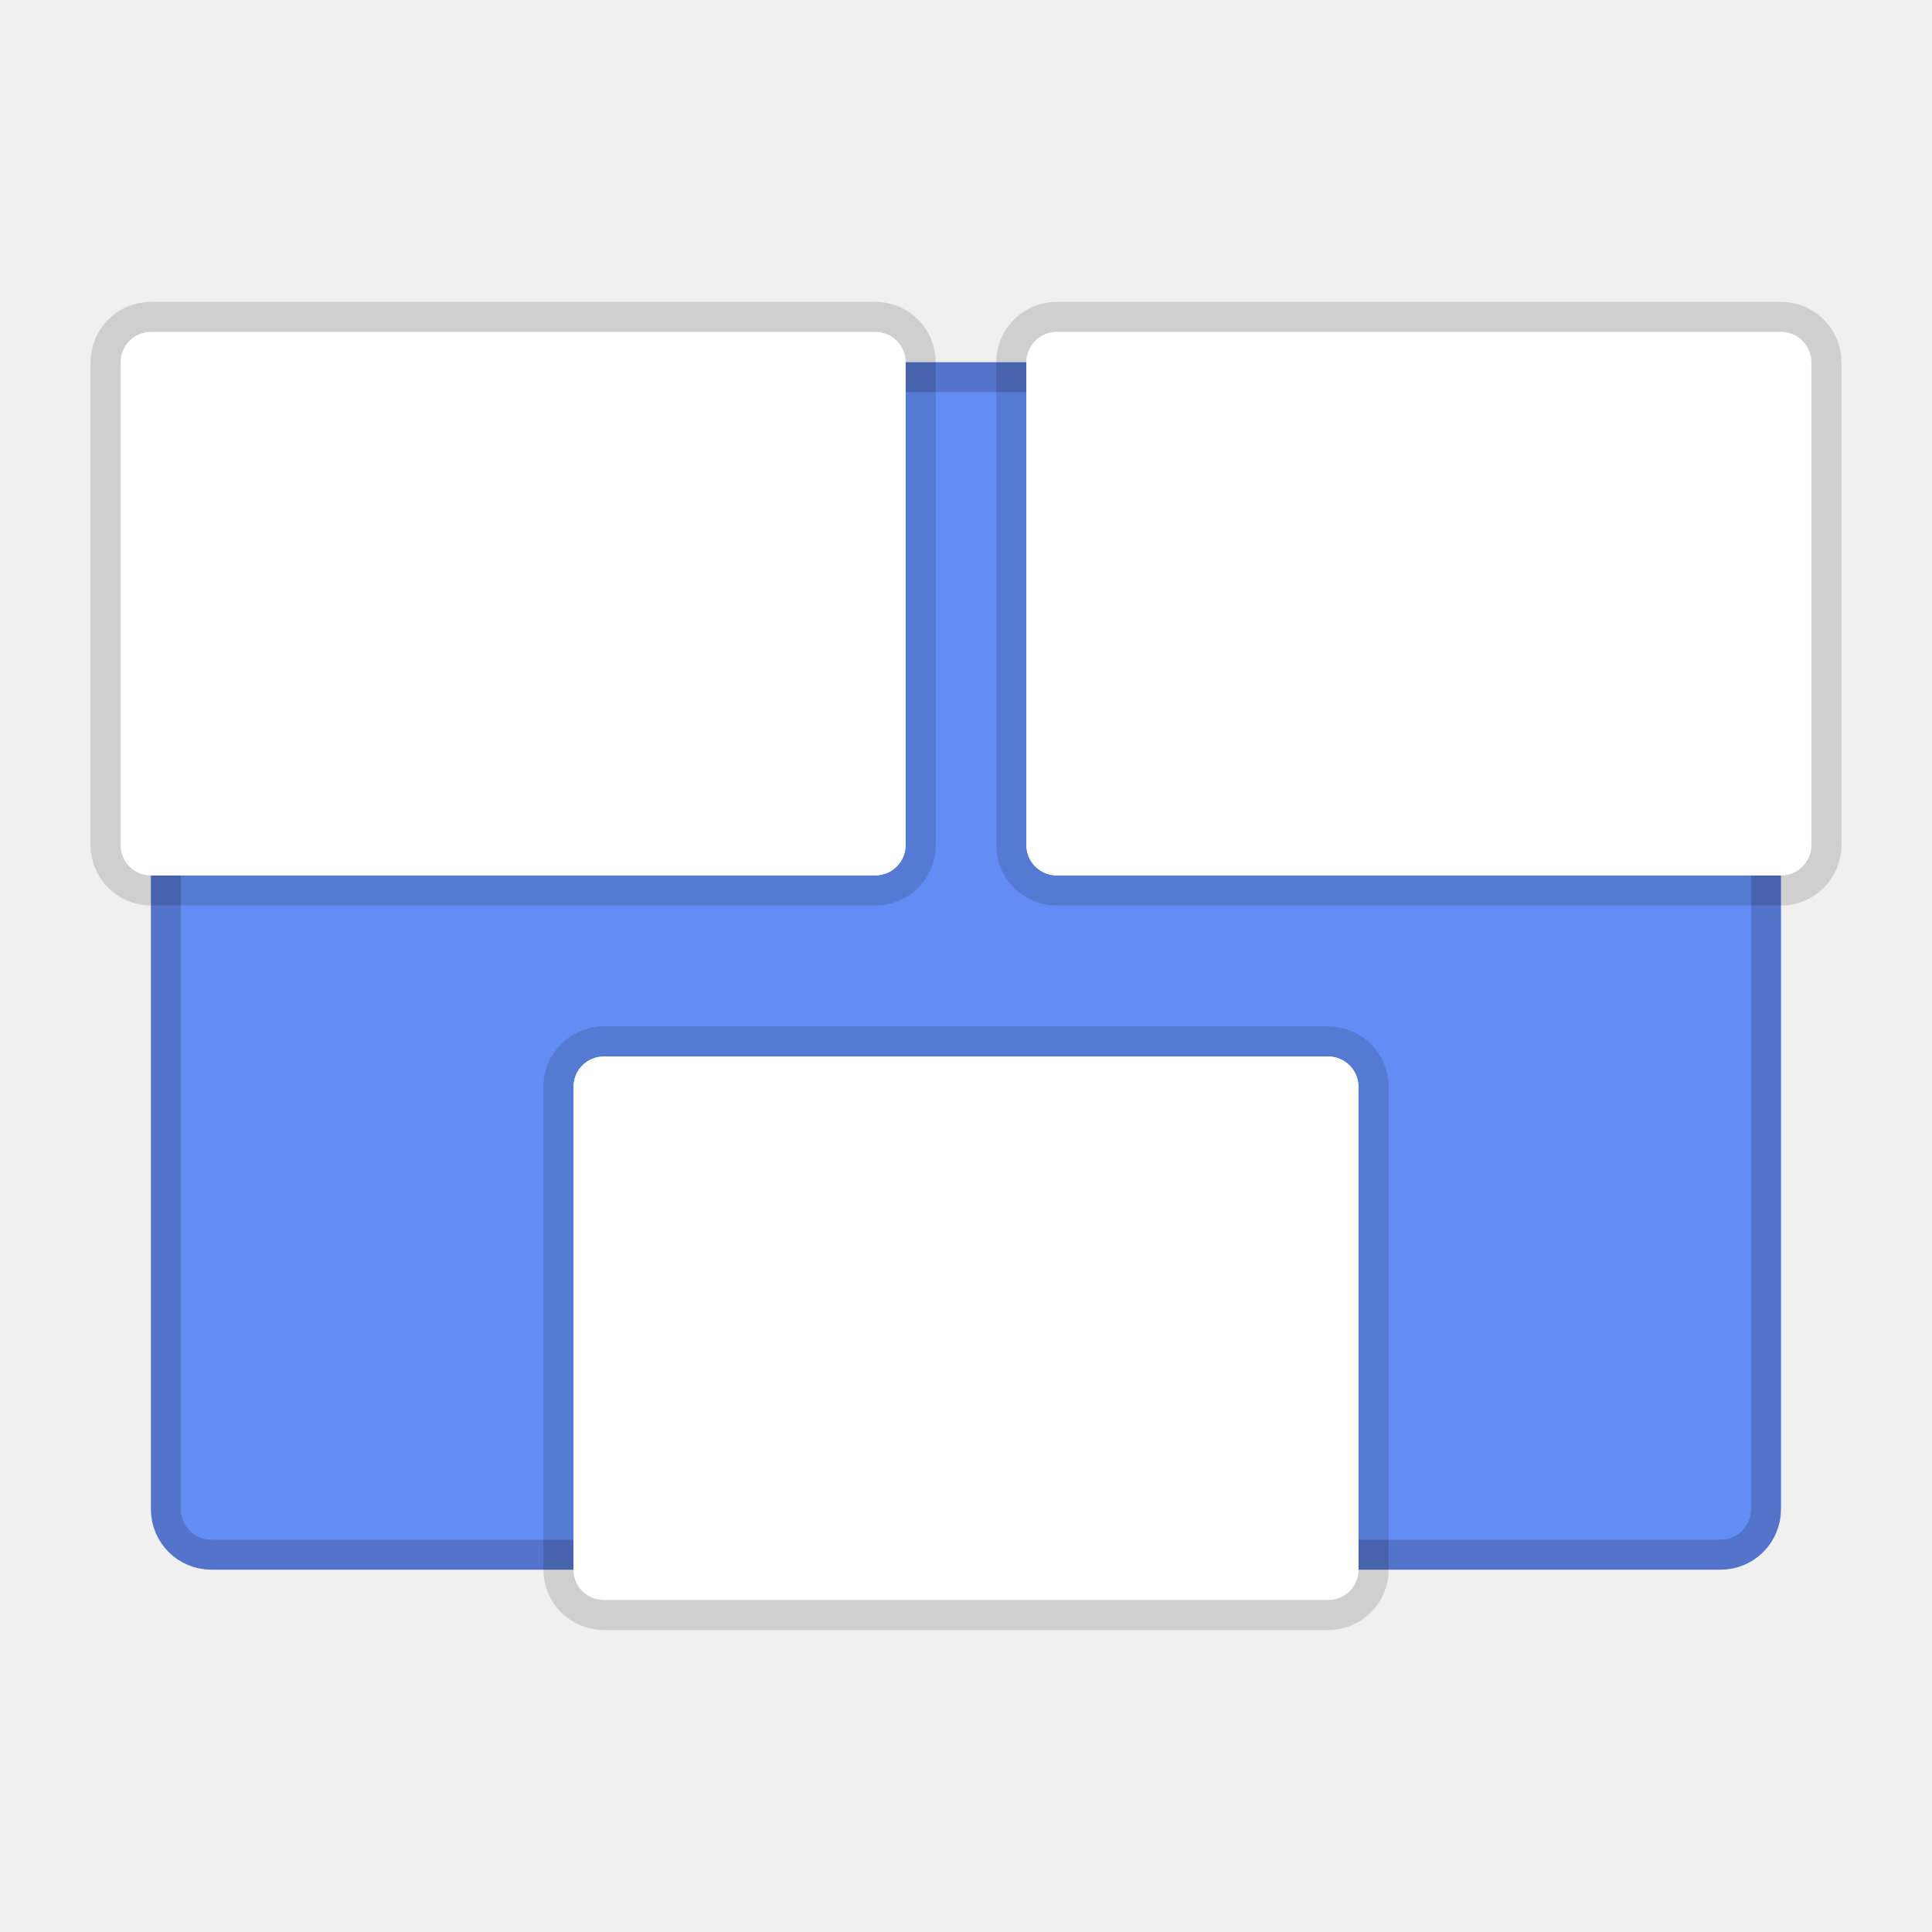
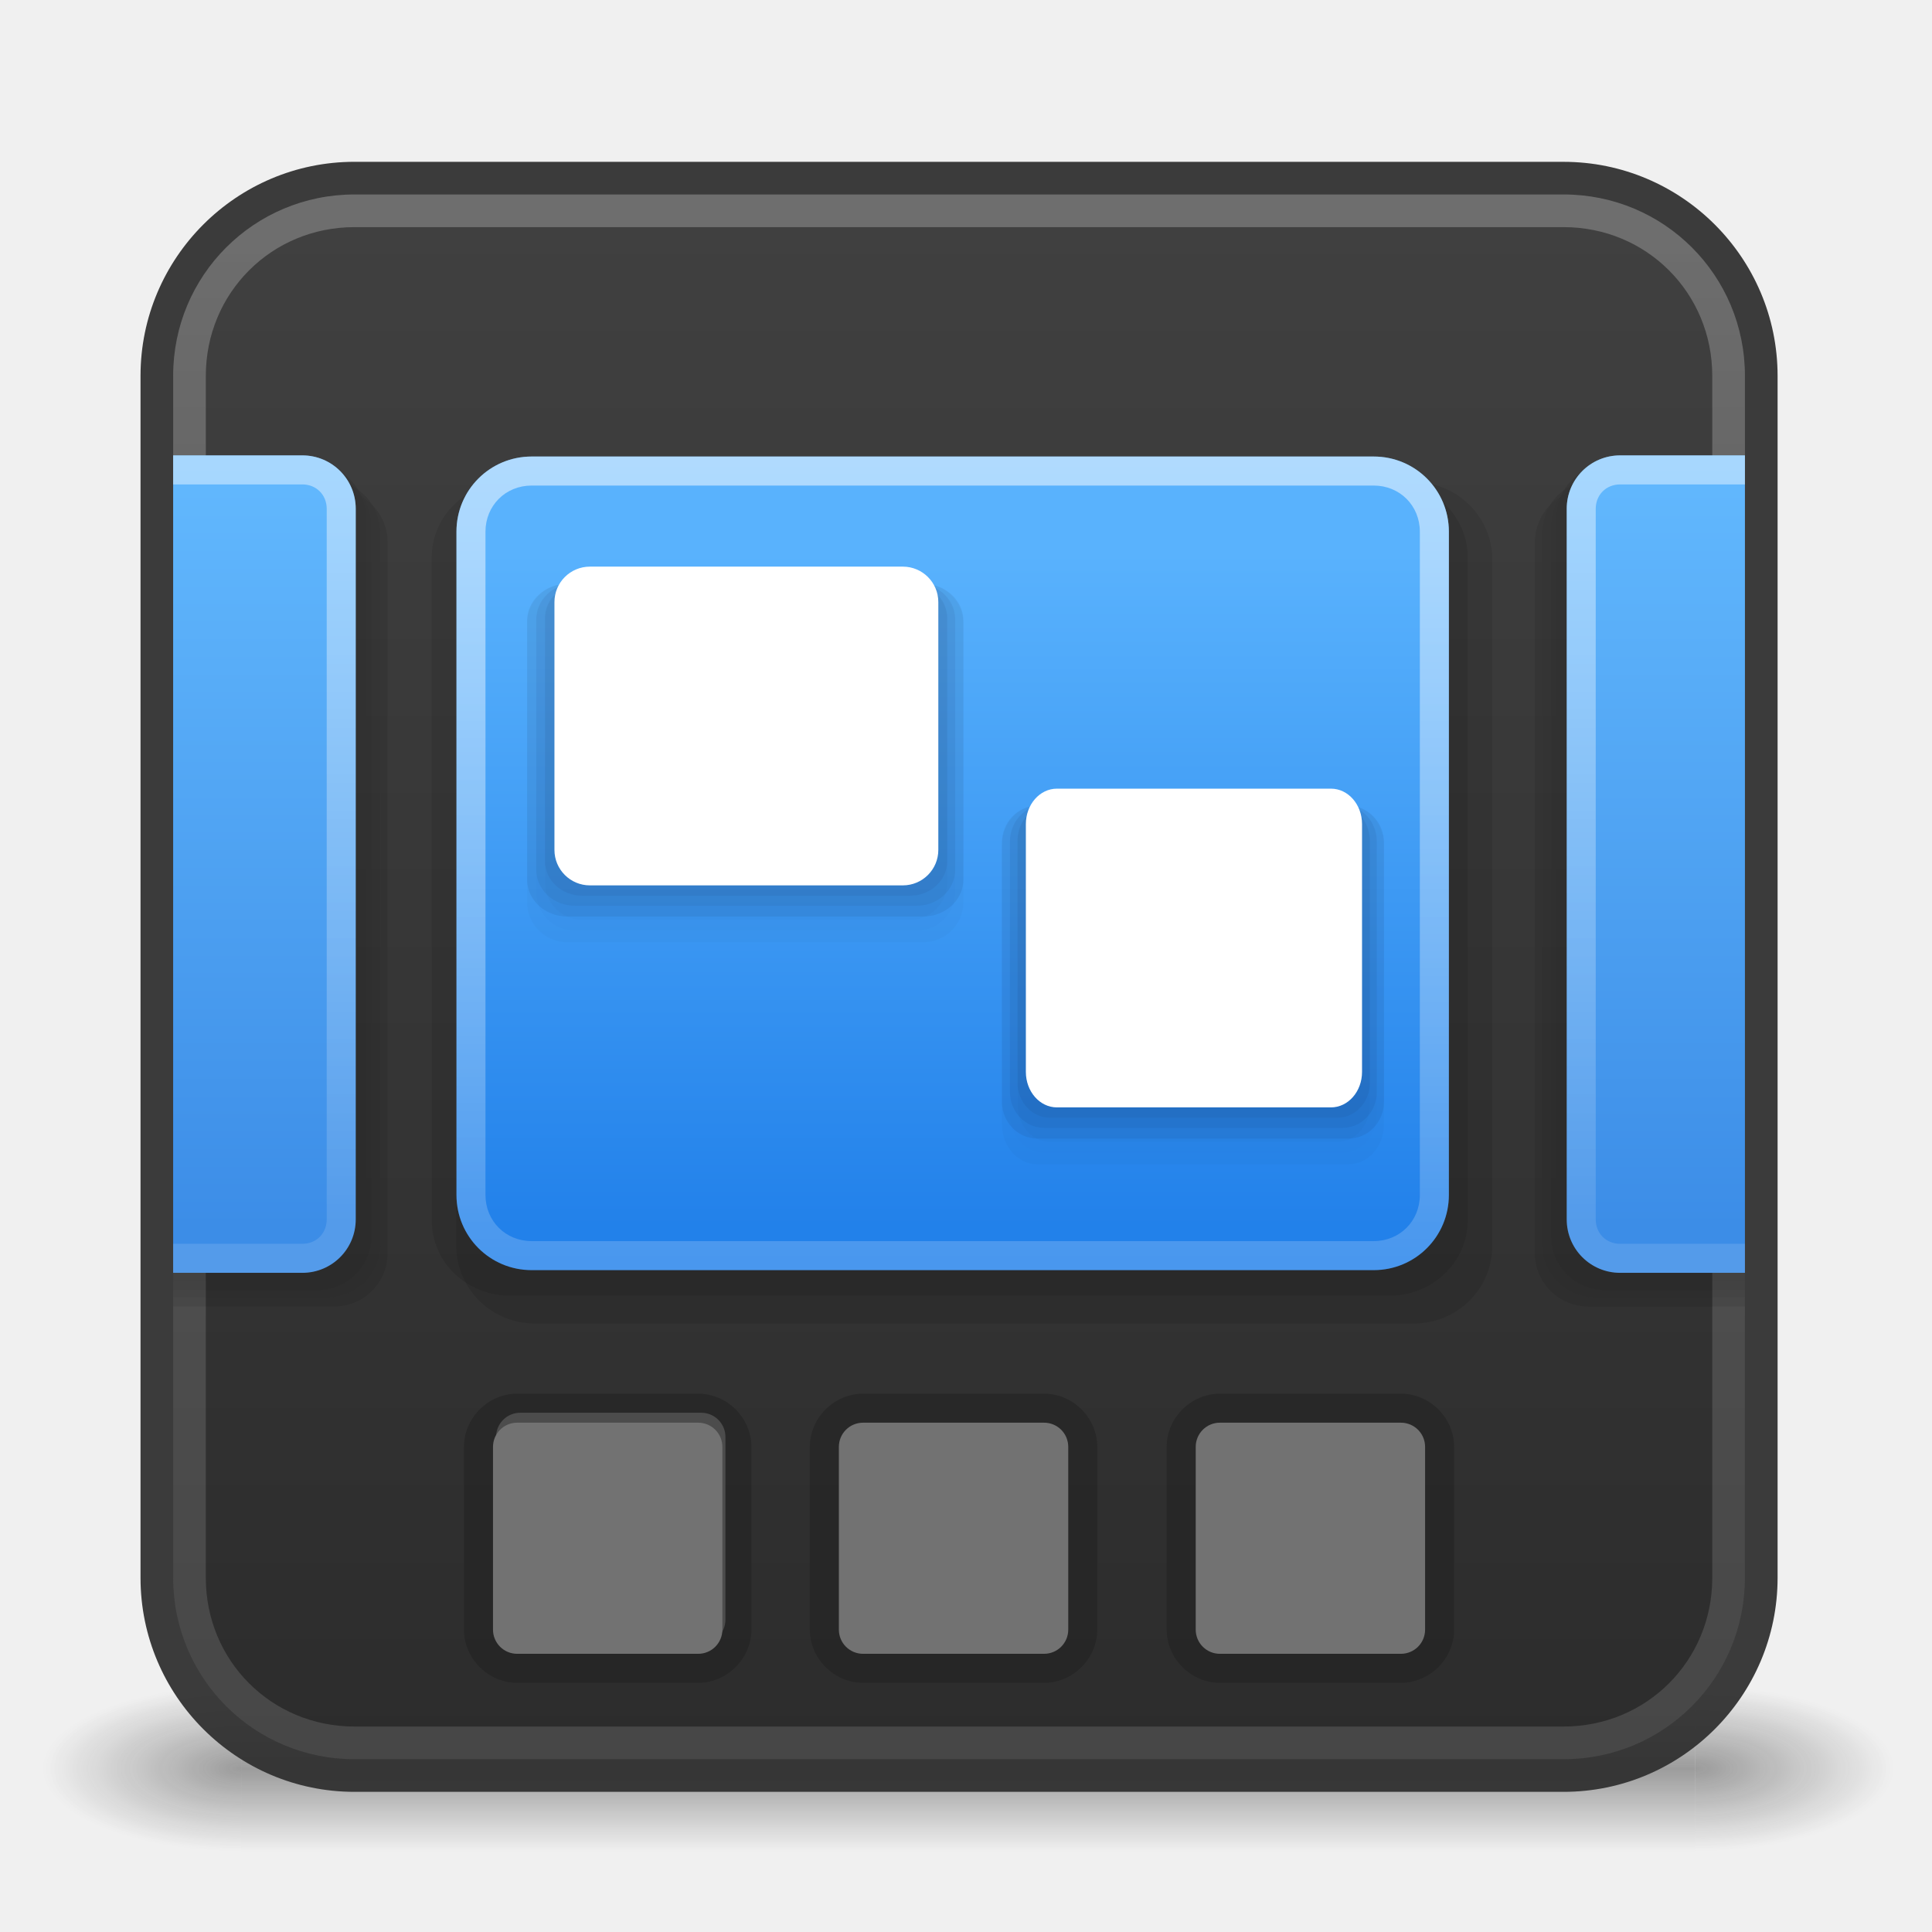
- <svg xmlns="http://www.w3.org/2000/svg" width="64" height="64" viewBox="0 0 16.933 16.933">
-   <g transform="translate(0 -280.067)" paint-order="markers stroke fill">
-     <rect rx=".265" ry=".265" y="283.506" x="1.587" height="10.054" width="13.758" opacity=".9" fill="#638df5" stroke="#4365c5" stroke-width=".529" stroke-linecap="round" stroke-linejoin="round" />
-     <rect width="13.758" height="10.054" x="1.587" y="283.506" ry=".265" rx=".265" fill="#638df5" />
-     <rect width="6.879" height="4.762" x="1.058" y="282.977" ry=".265" rx=".265" fill="#fff" stroke="#000" stroke-width=".529" stroke-linecap="round" stroke-linejoin="round" stroke-opacity=".137" />
-     <rect rx=".265" ry=".265" y="282.977" x="8.996" height="4.762" width="6.879" fill="#fff" stroke="#000" stroke-width=".529" stroke-linecap="round" stroke-linejoin="round" stroke-opacity=".137" />
-     <rect width="6.879" height="4.762" x="5.027" y="289.327" ry=".265" rx=".265" fill="#fff" stroke="#000" stroke-width=".529" stroke-linecap="round" stroke-linejoin="round" stroke-opacity=".137" />
-     <rect width="6.879" height="4.762" x="8.996" y="282.977" ry=".265" rx=".265" fill="#fff" />
-     <rect rx=".265" ry=".265" y="282.977" x="1.058" height="4.762" width="6.879" fill="#fff" />
-     <rect rx=".265" ry=".265" y="289.327" x="5.027" height="4.762" width="6.879" fill="#fff" />
+ <svg xmlns="http://www.w3.org/2000/svg" xmlns:xlink="http://www.w3.org/1999/xlink" width="64" height="64" viewBox="0 0 64 64" version="1.1" id="svg554">
+   <defs id="defs539">
+     <linearGradient id="linear0" gradientUnits="userSpaceOnUse" x1="6.5" y1="7" x2="6.5" y2="10" gradientTransform="scale(2)">
+       <stop offset="0" style="stop-color:rgb(0%,0%,0%);stop-opacity:0;" id="stop505" />
+       <stop offset="1" style="stop-color:rgb(0%,0%,0%);stop-opacity:0.2;" id="stop507" />
+     </linearGradient>
+     <linearGradient id="linear1" gradientUnits="userSpaceOnUse" x1="3.622" y1="5.403" x2="29.597" y2="31.378" gradientTransform="scale(2)">
+       <stop offset="0" style="stop-color:rgb(100%,84.314%,38.039%);stop-opacity:1;" id="stop510" />
+       <stop offset="1" style="stop-color:rgb(96.471%,70.98%,1.569%);stop-opacity:1;" id="stop512" />
+     </linearGradient>
+     <linearGradient id="linear2" gradientUnits="userSpaceOnUse" x1="-13.94" y1="28.222" x2="-9.144" y2="25.453" gradientTransform="matrix(7.5592,0,0,-7.5592,118.4344,254.4538)">
+       <stop offset="0" style="stop-color:rgb(7.843%,57.647%,87.451%);stop-opacity:1;" id="stop515" />
+       <stop offset="1" style="stop-color:rgb(0%,38.431%,70.588%);stop-opacity:1;" id="stop517" />
+     </linearGradient>
+     <filter id="alpha" filterUnits="objectBoundingBox" x="0" y="0" width="1" height="1">
+       <feColorMatrix type="matrix" in="SourceGraphic" values="0 0 0 0 1 0 0 0 0 1 0 0 0 0 1 0 0 0 1 0" id="feColorMatrix520" />
+     </filter>
+     <mask id="mask0">
+       <g filter="url(#alpha)" id="g525">
+         <rect x="0" y="0" width="64" height="64" style="fill:rgb(0%,0%,0%);fill-opacity:0.302;stroke:none;" id="rect523" />
+       </g>
+     </mask>
+     <linearGradient id="linear3" gradientUnits="userSpaceOnUse" x1="8.179" y1="0.847" x2="23.666" y2="16.334" gradientTransform="matrix(2,0,0,2,0,0)">
+       <stop offset="0" style="stop-color:rgb(100%,100%,100%);stop-opacity:1;" id="stop528" />
+       <stop offset="1" style="stop-color:rgb(96.471%,70.98%,1.569%);stop-opacity:0;" id="stop530" />
+     </linearGradient>
+     <clipPath id="clip1">
+       <rect x="0" y="0" width="64" height="64" id="rect533" />
+     </clipPath>
+     <g id="surface5" clip-path="url(#clip1)">
+       <path style=" stroke:none;fill-rule:nonzero;fill:url(#linear3);" d="M 62 12 L 27.035 12 C 26.371 12 25.738 12.262 25.27 12.73 L 22 16 L 3.5 16 C 1.566 16 0 17.566 0 19.5 L 0 21.5 C 0 19.566 1.566 18 3.5 18 L 22 18 L 25.262 14.738 C 25.734 14.266 26.375 14 27.043 14 L 62 14 C 63.105 14 64 14.895 64 16 L 64 14 C 64 12.895 63.105 12 62 12 Z M 62 12 " id="path536" />
+     </g>
+     <linearGradient xlink:href="#linearGradient3600-9-51" id="linearGradient1512" gradientUnits="userSpaceOnUse" gradientTransform="matrix(1.380648,0,0,1.327964,-70.26738,-1.727582)" x1="74.839" y1="4.536" x2="74.839" y2="49.779" />
+     <linearGradient id="linearGradient3600-9-51">
+       <stop offset="0" style="stop-color:#f4f4f4;stop-opacity:1" id="stop3602-0-0" />
+       <stop offset="1" style="stop-color:#dbdbdb;stop-opacity:1" id="stop3604-9-04" />
+     </linearGradient>
+     <linearGradient xlink:href="#linearGradient3104-6" id="linearGradient3170" gradientUnits="userSpaceOnUse" gradientTransform="matrix(0.8074969,0,0,0.8947171,10.74098,-0.4431076)" x1="12.879" y1="66.951" x2="12.879" y2="4.78" />
+     <linearGradient id="linearGradient3104-6">
+       <stop offset="0" style="stop-color:#000000;stop-opacity:0.318" id="stop3106-3" />
+       <stop offset="1" style="stop-color:#000000;stop-opacity:0.24" id="stop3108-9" />
+     </linearGradient>
+     <linearGradient xlink:href="#linearGradient1041" id="linearGradient15429" gradientUnits="userSpaceOnUse" gradientTransform="matrix(1.432432,0,0,1.108108,-2.472729,11.02324)" x1="24" y1="-1.222" x2="24" y2="42.092" />
+     <linearGradient id="linearGradient1041">
+       <stop id="stop1033" style="stop-color:#ffffff;stop-opacity:1" offset="0" />
+       <stop id="stop1035" style="stop-color:#ffffff;stop-opacity:0.235" offset="0.083" />
+       <stop id="stop1037" style="stop-color:#ffffff;stop-opacity:0.157" offset="0.943" />
+       <stop id="stop1039" style="stop-color:#ffffff;stop-opacity:0.392" offset="1" />
+     </linearGradient>
+     <linearGradient xlink:href="#linearGradient1077" id="linearGradient15429-3" gradientUnits="userSpaceOnUse" gradientTransform="matrix(1.432432,0,0,1.108108,-2.472729,11.02324)" x1="11.576" y1="-4.784" x2="11.576" y2="42.194" />
+     <linearGradient id="linearGradient1077">
+       <stop id="stop1069" style="stop-color:#ffffff;stop-opacity:1" offset="0" />
+       <stop id="stop1071" style="stop-color:#ffffff;stop-opacity:0.235" offset="0.095" />
+       <stop id="stop1073" style="stop-color:#ffffff;stop-opacity:0.157" offset="0.943" />
+       <stop id="stop1075" style="stop-color:#ffffff;stop-opacity:0.392" offset="1" />
+     </linearGradient>
+     <radialGradient cx="4.993" cy="43.5" r="2.5" fx="4.993" fy="43.5" id="radialGradient3337-2-2" xlink:href="#linearGradient3688-166-749-4-0-3-8" gradientUnits="userSpaceOnUse" gradientTransform="matrix(2.404541,0,0,1,41.98575,15.5)" />
+     <linearGradient id="linearGradient3688-166-749-4-0-3-8">
+       <stop offset="0" style="stop-color:#181818;stop-opacity:1" id="stop2883-4-0-1-8" />
+       <stop offset="1" style="stop-color:#181818;stop-opacity:0" id="stop2885-9-2-9-6" />
+     </linearGradient>
+     <radialGradient cx="4.993" cy="43.5" r="2.5" fx="4.993" fy="43.5" id="radialGradient3339-1-4" xlink:href="#linearGradient3688-166-749-4-0-3-8" gradientUnits="userSpaceOnUse" gradientTransform="matrix(2.404541,0,0,1,-22.01424,-102.5)" />
+     <linearGradient x1="25.058" y1="47.028" x2="25.058" y2="39.999" id="linearGradient6394" xlink:href="#linearGradient3702-501-757-8-4-1-1" gradientUnits="userSpaceOnUse" gradientTransform="matrix(1.571429,0,0,0.7142857,-5.714285,27.92857)" />
+     <linearGradient id="linearGradient3702-501-757-8-4-1-1">
+       <stop offset="0" style="stop-color:#181818;stop-opacity:0" id="stop2895-8-9-9-1" />
+       <stop offset="0.5" style="stop-color:#181818;stop-opacity:1" id="stop2897-7-8-7-7" />
+       <stop offset="1" style="stop-color:#181818;stop-opacity:0" id="stop2899-4-5-1-5" />
+     </linearGradient>
+     <linearGradient xlink:href="#linearGradient909" id="linearGradient15431" gradientUnits="userSpaceOnUse" gradientTransform="matrix(1,0,0,0.8181819,-0.09435356,10.50724)" x1="31.781" y1="-11.234" x2="31.781" y2="67.801" />
+     <linearGradient id="linearGradient909">
+       <stop id="stop901" style="stop-color:#64baff;stop-opacity:1" offset="0" />
+       <stop id="stop907" style="stop-color:#3689e6;stop-opacity:1" offset="1" />
+     </linearGradient>
+     <linearGradient xlink:href="#linearGradient4270-4" id="linearGradient15433" gradientUnits="userSpaceOnUse" gradientTransform="matrix(1.432432,0,0,1.162162,-2.472729,8.725943)" x1="24" y1="5.909" x2="24" y2="42.092" />
+     <linearGradient id="linearGradient4270-4">
+       <stop id="stop4272-9" style="stop-color:#ffffff;stop-opacity:1" offset="0" />
+       <stop id="stop4274-0" style="stop-color:#ffffff;stop-opacity:0.235" offset="0.097" />
+       <stop id="stop4276-9" style="stop-color:#ffffff;stop-opacity:0.157" offset="0.943" />
+       <stop id="stop4278-1" style="stop-color:#ffffff;stop-opacity:0.392" offset="1" />
+     </linearGradient>
+     <radialGradient cx="7.118" cy="9.957" r="12.672" fx="7.118" fy="9.957" id="radialGradient3988-3" xlink:href="#linearGradient2867-449-88-871-390-598-476-591-434-148-57-177-8-3-3-6-4-8-8-8-5-7" gradientUnits="userSpaceOnUse" gradientTransform="matrix(0,12.89009,-15.82491,0,334.02,-110.5041)" />
+     <linearGradient id="linearGradient2867-449-88-871-390-598-476-591-434-148-57-177-8-3-3-6-4-8-8-8-5-7">
+       <stop id="stop3750-1-0-7-6-6-1-3-9-3-9" style="stop-color:#505050;stop-opacity:1" offset="0" />
+       <stop id="stop3752-3-7-4-0-32-8-923-0-7-0" style="stop-color:#2b2b2b;stop-opacity:1" offset="0.262" />
+       <stop id="stop3754-1-8-5-2-7-6-7-1-9-1" style="stop-color:#0a0a0a;stop-opacity:1" offset="0.705" />
+       <stop id="stop3756-1-6-2-6-6-1-96-6-0-1" style="stop-color:#000000;stop-opacity:1" offset="1" />
+     </linearGradient>
+     <radialGradient xlink:href="#linearGradient3688-166-749-4-0-3-8" id="radialGradient17668" gradientUnits="userSpaceOnUse" gradientTransform="matrix(2.404541,0,0,1,41.98575,15.5)" cx="4.993" cy="43.5" fx="4.993" fy="43.5" r="2.5" />
+     <radialGradient xlink:href="#linearGradient3688-166-749-4-0-3-8" id="radialGradient17670" gradientUnits="userSpaceOnUse" gradientTransform="matrix(2.404541,0,0,1,-22.01424,-102.5)" cx="4.993" cy="43.5" fx="4.993" fy="43.5" r="2.5" />
+     <linearGradient xlink:href="#linearGradient3702-501-757-8-4-1-1" id="linearGradient17672" gradientUnits="userSpaceOnUse" gradientTransform="matrix(1.571429,0,0,0.7142857,-5.714285,27.92857)" x1="25.058" y1="47.028" x2="25.058" y2="39.999" />
+     <linearGradient xlink:href="#linearGradient3406" id="linearGradient3408" x1="1444.362" y1="481.515" x2="1444.362" y2="587.581" gradientUnits="userSpaceOnUse" gradientTransform="matrix(0.4807708,0,0,0.4807708,-599.1722,-222.997)" />
+     <linearGradient id="linearGradient3406">
+       <stop style="stop-color:#404040;stop-opacity:1" offset="0" id="stop3402" />
+       <stop style="stop-color:#2c2c2c;stop-opacity:1" offset="1" id="stop3404" />
+     </linearGradient>
+     <linearGradient xlink:href="#linearGradient8073" id="linearGradient8075" x1="1423.514" y1="459.765" x2="1423.514" y2="558.793" gradientUnits="userSpaceOnUse" gradientTransform="matrix(0.4807708,0,0,0.4807708,-599.1722,-222.997)" />
+     <linearGradient id="linearGradient8073">
+       <stop style="stop-color:#ffffff;stop-opacity:0.292" offset="0" id="stop8069" />
+       <stop style="stop-color:#ffffff;stop-opacity:0.137" offset="1" id="stop8071" />
+     </linearGradient>
+     <linearGradient xlink:href="#linearGradient10991" id="linearGradient10993" x1="1328.199" y1="417.071" x2="1328.199" y2="463.53" gradientUnits="userSpaceOnUse" />
+     <linearGradient id="linearGradient10991">
+       <stop style="stop-color:#59b2fd;stop-opacity:1" offset="0" id="stop10987" />
+       <stop style="stop-color:#2281ea;stop-opacity:1" offset="1" id="stop10989" />
+     </linearGradient>
+     <linearGradient xlink:href="#linearGradient13925" id="linearGradient13927" x1="1329.035" y1="344.736" x2="1329.035" y2="465.57" gradientUnits="userSpaceOnUse" />
+     <linearGradient id="linearGradient13925">
+       <stop style="stop-color:#ffffff;stop-opacity:1;" offset="0" id="stop13921" />
+       <stop style="stop-color:#ffffff;stop-opacity:0.19" offset="1" id="stop13923" />
+     </linearGradient>
+     <linearGradient xlink:href="#linearGradient17237" id="linearGradient22057" gradientUnits="userSpaceOnUse" x1="1236.808" y1="518.239" x2="1236.808" y2="569.137" gradientTransform="matrix(0.4807708,0,0,0.4807708,-525.3722,-231.5706)" />
+     <linearGradient id="linearGradient17237">
+       <stop style="stop-color:#61b7fd;stop-opacity:1" offset="0" id="stop17233" />
+       <stop style="stop-color:#3c8de7;stop-opacity:1" offset="1" id="stop17235" />
+     </linearGradient>
+     <linearGradient xlink:href="#linearGradient21688" id="linearGradient21690" x1="1236.728" y1="516.538" x2="1236.728" y2="567.7" gradientUnits="userSpaceOnUse" gradientTransform="matrix(0.4807708,0,0,0.4807708,-525.3722,-231.5706)" />
+     <linearGradient id="linearGradient21688">
+       <stop style="stop-color:#ffffff;stop-opacity:0.444" offset="0" id="stop21684" />
+       <stop style="stop-color:#ffffff;stop-opacity:0.126" offset="1" id="stop21686" />
+     </linearGradient>
+     <linearGradient xlink:href="#linearGradient17237" id="linearGradient23502" gradientUnits="userSpaceOnUse" gradientTransform="matrix(-0.4807708,0,0,0.4807708,715.2347,-231.5706)" x1="1236.808" y1="518.239" x2="1236.808" y2="569.137" />
+     <linearGradient xlink:href="#linearGradient21688" id="linearGradient23500" gradientUnits="userSpaceOnUse" gradientTransform="matrix(-0.4807708,0,0,0.4807708,715.2347,-231.5706)" x1="1236.728" y1="516.538" x2="1236.728" y2="567.7" />
+   </defs>
+   <g id="g17699" transform="translate(-63.08906,-1.365979)">
+     <g id="g17666" transform="matrix(1.094793,0,0,1.094793,60.12951,-4.642958)" style="opacity:0.649">
+       <rect style="opacity:0.6;fill:url(#radialGradient17668);fill-opacity:1;stroke:none;stroke-width:1.062" id="rect17660" y="56.5" x="54" height="5" width="6" />
+       <rect style="opacity:0.6;fill:url(#radialGradient17670);fill-opacity:1;stroke:none;stroke-width:1.062" id="rect17662" transform="scale(-1)" y="-61.5" x="-10" height="5" width="6" />
+       <rect style="opacity:0.6;fill:url(#linearGradient17672);fill-opacity:1;stroke:none;stroke-width:1.062" id="rect17664" y="56.5" x="10" height="5" width="44" />
+     </g>
+     <path style="color:#000000;opacity:0.936;fill:#2f2f2f;fill-opacity:1;stroke-width:0.481;stroke-linecap:round;-inkscape-stroke:none" d="m 74.833,6.726 c -3.909,0 -7.089,3.181 -7.089,7.089 V 53.634 c 0,3.909 3.181,7.089 7.089,7.089 h 40.051 c 3.909,0 7.09,-3.181 7.09,-7.089 V 13.816 c 0,-3.909 -3.181,-7.089 -7.09,-7.089 z m 0,2.163 h 40.051 c 2.748,0 4.926,2.178 4.926,4.926 V 53.634 c 0,2.748 -2.178,4.926 -4.926,4.926 H 74.833 c -2.748,0 -4.926,-2.178 -4.926,-4.926 V 13.816 c 0,-2.748 2.178,-4.926 4.926,-4.926 z" id="path1793" />
+     <path style="color:#000000;fill:url(#linearGradient3408);fill-opacity:1;stroke-width:2.163;stroke-linecap:round;-inkscape-stroke:none" d="m 74.833,7.808 h 40.052 c 3.328,0 6.008,2.679 6.008,6.008 v 39.818 c 0,3.328 -2.679,6.008 -6.008,6.008 H 74.833 c -3.328,0 -6.008,-2.679 -6.008,-6.008 V 13.816 c 0,-3.328 2.679,-6.008 6.008,-6.008 z" id="path1791" />
+     <path id="path1877" style="color:#000000;opacity:0.936;fill:url(#linearGradient8075);fill-opacity:1;stroke-width:2.163;stroke-linecap:round;-inkscape-stroke:none" d="m 74.833,7.808 c -3.328,0 -6.008,2.679 -6.008,6.008 V 53.634 c 0,3.328 2.679,6.008 6.008,6.008 h 40.051 c 3.328,0 6.008,-2.679 6.008,-6.008 V 13.816 c 0,-3.328 -2.679,-6.008 -6.008,-6.008 z m 0,1.082 h 40.051 c 2.748,0 4.926,2.178 4.926,4.926 V 53.634 c 0,2.748 -2.178,4.926 -4.926,4.926 H 74.833 c -2.748,0 -4.926,-2.178 -4.926,-4.926 V 13.816 c 0,-2.748 2.178,-4.926 4.926,-4.926 z" />
+     <g id="g16703" transform="matrix(0.4807708,0,0,0.4807708,-546.8785,-180.8466)">
+       <g id="g16696">
+         <path style="color:#000000;opacity:0.936;fill:#000000;fill-opacity:0.099;stroke-width:4.087;stroke-linecap:round;-inkscape-stroke:none" d="m 1303.884,412.226 h 60.567 c 2.995,0 5.406,2.31 5.406,5.179 v 45.701 c 0,2.869 -2.411,5.179 -5.406,5.179 h -60.567 c -2.995,0 -5.406,-2.31 -5.406,-5.179 v -45.701 c 0,-2.869 2.411,-5.179 5.406,-5.179 z" id="path16505" />
+         <path style="color:#000000;opacity:0.936;fill:#000000;fill-opacity:0.099;stroke-width:4.156;stroke-linecap:round;-inkscape-stroke:none" d="m 1305.578,412.226 h 60.567 c 2.995,0 5.406,2.388 5.406,5.355 v 47.259 c 0,2.967 -2.411,5.355 -5.406,5.355 h -60.567 c -2.995,0 -5.406,-2.388 -5.406,-5.355 v -47.259 c 0,-2.967 2.411,-5.355 5.406,-5.355 z" id="path16681" />
+       </g>
+       <path style="color:#000000;opacity:1;fill:url(#linearGradient10993);stroke-width:4;stroke-linecap:round;-inkscape-stroke:none" d="m 1305.359,410.457 h 58.021 c 2.869,0 5.179,2.31 5.179,5.179 v 45.701 c 0,2.869 -2.31,5.179 -5.179,5.179 h -58.021 c -2.869,0 -5.179,-2.31 -5.179,-5.179 v -45.701 c 0,-2.869 2.31,-5.179 5.179,-5.179 z" id="path13724" />
+       <path id="path13726" style="color:#000000;opacity:0.936;fill:url(#linearGradient13927);fill-opacity:1;stroke-linecap:round;-inkscape-stroke:none" d="m 1305.359,410.457 c -2.869,0 -5.18,2.309 -5.18,5.178 v 45.701 c 0,2.869 2.311,5.18 5.18,5.18 h 58.022 c 2.869,10e-6 5.178,-2.311 5.178,-5.18 v -45.701 c 0,-2.869 -2.309,-5.178 -5.178,-5.178 z m 0,2 h 58.022 c 1.796,0 3.178,1.382 3.178,3.178 v 45.701 c 0,1.796 -1.382,3.18 -3.178,3.18 h -58.022 c -1.796,0 -3.18,-1.384 -3.18,-3.18 v -45.701 c 0,-1.796 1.384,-3.178 3.18,-3.178 z" />
+     </g>
+     <g id="g22207" style="opacity:0.187" transform="matrix(0.4807708,0,0,0.4807708,-538.9098,-231.5706)">
+       <path id="path22141" style="color:#000000;fill:#060606;fill-opacity:0.444;stroke-width:4;stroke-linecap:round;-inkscape-stroke:none" d="m 1264.191,-151.385 v 56.326 h 9.602 c 2.041,0 3.684,-1.643 3.684,-3.684 v -48.959 c 0,-2.04 -1.643,-3.684 -3.684,-3.684 z" transform="translate(-0.1074059,667.8736)" />
+       <path id="path22197" style="color:#000000;fill:#060606;fill-opacity:0.444;stroke-width:4;stroke-linecap:round;-inkscape-stroke:none" d="m 1264.191,-150.809 v 56.326 h 9.973 c 2.041,0 3.684,-1.643 3.684,-3.684 V -147.125 c 0,-2.04 -1.643,-3.684 -3.684,-3.684 z" transform="translate(-0.1074059,667.8736)" />
+       <path id="path22199" style="color:#000000;fill:#060606;fill-opacity:0.444;stroke-width:4;stroke-linecap:round;-inkscape-stroke:none" d="m 1264.191,-150.303 v 56.326 h 10.604 c 2.041,0 3.682,-1.643 3.682,-3.684 v -48.959 c 0,-2.04 -1.641,-3.684 -3.682,-3.684 z" transform="translate(-0.1074059,667.8736)" />
+       <path id="path22201" style="color:#000000;fill:#060606;fill-opacity:0.444;stroke-width:4;stroke-linecap:round;-inkscape-stroke:none" d="m 1264.191,-149.674 v 56.326 h 11.094 c 2.041,0 3.682,-1.643 3.682,-3.684 v -48.959 c 0,-2.04 -1.641,-3.684 -3.682,-3.684 z" transform="translate(-0.1074059,667.8736)" />
+     </g>
+     <path id="path21612" style="color:#000000;fill:url(#linearGradient22057);stroke-width:1.923;stroke-linecap:round;-inkscape-stroke:none" d="m 68.825,16.451 v 27.079 h 4.278 c 0.981,0 1.77,-0.789 1.77,-1.77 V 18.221 c 0,-0.981 -0.789,-1.77 -1.77,-1.77 z" />
+     <path id="path21614" style="color:#000000;fill:url(#linearGradient21690);fill-opacity:1;stroke:none;stroke-width:0.481;stroke-linecap:round;-inkscape-stroke:none" d="m 68.825,16.451 v 0.962 h 4.278 c 0.465,0 0.809,0.344 0.809,0.809 v 23.538 c 0,0.465 -0.344,0.809 -0.809,0.809 h -4.278 v 0.962 h 4.278 c 0.981,0 1.771,-0.79 1.771,-1.771 v -23.538 c 0,-0.981 -0.79,-1.771 -1.771,-1.771 z" />
+     <rect style="fill:#727272;fill-opacity:1;stroke:none;stroke-width:1.923;stroke-linecap:round;stroke-miterlimit:4;stroke-dasharray:none;stroke-opacity:1" id="rect22271" width="7.598" height="7.656" x="79.522" y="48.165" rx="0.802" ry="0.802" />
+     <g id="g23466" transform="matrix(0.4807708,0,0,0.4807708,-539.0635,-231.1354)">
+       <g id="rect23282">
+         <path style="color:#000000;fill:#1f1f1f;fill-opacity:0.443;stroke-linecap:round;-inkscape-stroke:none" d="m 1288.111,579.627 c -1.998,0 -3.67,1.672 -3.67,3.67 v 12.588 c 0,1.998 1.672,3.668 3.67,3.668 h 12.467 c 1.998,0 3.668,-1.67 3.668,-3.668 v -12.588 c 0,-1.998 -1.67,-3.67 -3.668,-3.67 z m 0.33,4 h 11.805 v 11.926 h -11.805 z" id="path23361" />
+         <path style="color:#000000;fill:#727272;stroke-width:4;stroke-linecap:round;-inkscape-stroke:none" d="m 1288.111,581.628 h 12.467 c 0.925,0 1.669,0.744 1.669,1.669 v 12.587 c 0,0.925 -0.744,1.669 -1.669,1.669 h -12.467 c -0.925,0 -1.669,-0.744 -1.669,-1.669 v -12.587 c 0,-0.925 0.744,-1.669 1.669,-1.669 z" id="path23359" />
+       </g>
+       <g id="g23449" transform="translate(23.83136)">
+         <path style="color:#000000;fill:#1f1f1f;fill-opacity:0.443;stroke-linecap:round;-inkscape-stroke:none" d="m 1288.111,579.627 c -1.998,0 -3.67,1.672 -3.67,3.67 v 12.588 c 0,1.998 1.672,3.668 3.67,3.668 h 12.467 c 1.998,0 3.668,-1.67 3.668,-3.668 v -12.588 c 0,-1.998 -1.67,-3.67 -3.668,-3.67 z m 0.33,4 h 11.805 v 11.926 h -11.805 z" id="path23445" />
+         <path style="color:#000000;fill:#727272;stroke-width:4;stroke-linecap:round;-inkscape-stroke:none" d="m 1288.111,581.628 h 12.467 c 0.925,0 1.669,0.744 1.669,1.669 v 12.587 c 0,0.925 -0.744,1.669 -1.669,1.669 h -12.467 c -0.925,0 -1.669,-0.744 -1.669,-1.669 v -12.587 c 0,-0.925 0.744,-1.669 1.669,-1.669 z" id="path23447" />
+       </g>
+       <g id="g23455" transform="translate(48.41898)">
+         <path style="color:#000000;fill:#1f1f1f;fill-opacity:0.443;stroke-linecap:round;-inkscape-stroke:none" d="m 1288.111,579.627 c -1.998,0 -3.67,1.672 -3.67,3.67 v 12.588 c 0,1.998 1.672,3.668 3.67,3.668 h 12.467 c 1.998,0 3.668,-1.67 3.668,-3.668 v -12.588 c 0,-1.998 -1.67,-3.67 -3.668,-3.67 z m 0.33,4 h 11.805 v 11.926 h -11.805 z" id="path23451" />
+         <path style="color:#000000;fill:#727272;stroke-width:4;stroke-linecap:round;-inkscape-stroke:none" d="m 1288.111,581.628 h 12.467 c 0.925,0 1.669,0.744 1.669,1.669 v 12.587 c 0,0.925 -0.744,1.669 -1.669,1.669 h -12.467 c -0.925,0 -1.669,-0.744 -1.669,-1.669 v -12.587 c 0,-0.925 0.744,-1.669 1.669,-1.669 z" id="path23453" />
+       </g>
+     </g>
+     <g id="g23494" style="opacity:0.187" transform="matrix(-0.4807708,0,0,0.4807708,728.7723,-231.5706)">
+       <path id="path23486" style="color:#000000;fill:#060606;fill-opacity:0.444;stroke-width:4;stroke-linecap:round;-inkscape-stroke:none" d="m 1363.191,-151.385 c -2.041,0 -3.684,1.643 -3.684,3.684 v 48.959 c 0,2.04 1.643,3.684 3.684,3.684 h 9.299 v -56.326 z" transform="matrix(-1,0,0,1,2636.877,667.8736)" />
+       <path id="path23488" style="color:#000000;fill:#060606;fill-opacity:0.444;stroke-width:4;stroke-linecap:round;-inkscape-stroke:none" d="m 1362.82,-150.809 c -2.041,0 -3.682,1.643 -3.682,3.684 v 48.959 c 0,2.04 1.641,3.684 3.682,3.684 h 9.67 v -56.326 z" transform="matrix(-1,0,0,1,2636.877,667.8736)" />
+       <path id="path23490" style="color:#000000;fill:#060606;fill-opacity:0.444;stroke-width:4;stroke-linecap:round;-inkscape-stroke:none" d="m 1362.191,-150.303 c -2.041,0 -3.684,1.643 -3.684,3.684 v 48.959 c 0,2.04 1.643,3.684 3.684,3.684 h 10.299 v -56.326 z" transform="matrix(-1,0,0,1,2636.877,667.8736)" />
+       <path id="path23492" style="color:#000000;fill:#060606;fill-opacity:0.444;stroke-width:4;stroke-linecap:round;-inkscape-stroke:none" d="m 1361.701,-149.674 c -2.041,0 -3.684,1.643 -3.684,3.684 v 48.959 c 0,2.04 1.643,3.684 3.684,3.684 h 10.789 v -56.326 z" transform="matrix(-1,0,0,1,2636.877,667.8736)" />
+     </g>
+     <path id="path23496" style="color:#000000;fill:url(#linearGradient23502);stroke-width:1.923;stroke-linecap:round;-inkscape-stroke:none" d="m 116.759,16.451 c -0.981,0 -1.77,0.789 -1.77,1.77 v 23.539 c 0,0.981 0.789,1.77 1.77,1.77 h 4.133 V 16.451 Z" />
+     <path id="path23498" style="color:#000000;fill:url(#linearGradient23500);fill-opacity:1;stroke:none;stroke-width:0.481;stroke-linecap:round;-inkscape-stroke:none" d="m 116.759,16.451 c -0.981,0 -1.771,0.79 -1.771,1.771 v 23.538 c 0,0.981 0.79,1.771 1.771,1.771 h 4.133 V 42.569 h -4.133 c -0.465,-1e-6 -0.809,-0.344 -0.809,-0.809 v -23.538 c 0,-0.465 0.344,-0.809 0.809,-0.809 h 4.133 v -0.962 z" />
+     <g id="g24742" transform="matrix(0.4807708,0,0,0.4807708,-538.8722,-231.751)">
+       <g id="g24561" style="opacity:0.371">
+         <rect style="opacity:1;fill:#000518;fill-opacity:0.159;stroke:none;stroke-width:4.054;stroke-linecap:round;stroke-miterlimit:4;stroke-dasharray:none;stroke-opacity:0.443" id="rect24426" width="27.721" height="21.528" x="1289.624" y="525.071" rx="2.56" ry="2.394" />
+         <rect style="opacity:1;fill:#000518;fill-opacity:0.159;stroke:none;stroke-width:4.203;stroke-linecap:round;stroke-miterlimit:4;stroke-dasharray:none;stroke-opacity:0.443" id="rect24554" width="28.866" height="22.221" x="1289.025" y="525.071" rx="2.666" ry="2.471" />
+         <rect style="opacity:1;fill:#000518;fill-opacity:0.159;stroke:none;stroke-width:4.357;stroke-linecap:round;stroke-miterlimit:4;stroke-dasharray:none;stroke-opacity:0.443" id="rect24556" width="30.064" height="22.927" x="1288.392" y="525.106" rx="2.776" ry="2.55" />
+       </g>
+       <g id="g24659" style="opacity:0.117" transform="matrix(1,0,0,1.077238,0,-40.55541)">
+         <rect style="opacity:1;fill:#000518;fill-opacity:0.159;stroke:none;stroke-width:4.054;stroke-linecap:round;stroke-miterlimit:4;stroke-dasharray:none;stroke-opacity:0.443" id="rect24653" width="27.721" height="21.528" x="1289.624" y="525.071" rx="2.56" ry="2.394" />
+         <rect style="opacity:1;fill:#000518;fill-opacity:0.159;stroke:none;stroke-width:4.203;stroke-linecap:round;stroke-miterlimit:4;stroke-dasharray:none;stroke-opacity:0.443" id="rect24655" width="28.866" height="22.221" x="1289.025" y="525.071" rx="2.666" ry="2.471" />
+         <rect style="opacity:1;fill:#000518;fill-opacity:0.159;stroke:none;stroke-width:4.357;stroke-linecap:round;stroke-miterlimit:4;stroke-dasharray:none;stroke-opacity:0.443" id="rect24657" width="30.064" height="22.927" x="1288.392" y="525.106" rx="2.776" ry="2.55" />
+       </g>
+       <rect style="opacity:1;fill:#ffffff;fill-opacity:1;stroke:none;stroke-width:4;stroke-linecap:round;stroke-miterlimit:4;stroke-dasharray:none;stroke-opacity:0.443" id="rect24278" width="26.45" height="21.962" x="1290.278" y="523.924" rx="2.443" ry="2.443" />
+     </g>
+     <g id="g24762" transform="matrix(0.4210236,0,0,0.4807708,-446.1653,-224.3962)">
+       <g id="g24750" style="opacity:0.371">
+         <rect style="opacity:1;fill:#000518;fill-opacity:0.159;stroke:none;stroke-width:4.054;stroke-linecap:round;stroke-miterlimit:4;stroke-dasharray:none;stroke-opacity:0.443" id="rect24744" width="27.721" height="21.528" x="1289.624" y="525.071" rx="2.56" ry="2.394" />
+         <rect style="opacity:1;fill:#000518;fill-opacity:0.159;stroke:none;stroke-width:4.203;stroke-linecap:round;stroke-miterlimit:4;stroke-dasharray:none;stroke-opacity:0.443" id="rect24746" width="28.866" height="22.221" x="1289.025" y="525.071" rx="2.666" ry="2.471" />
+         <rect style="opacity:1;fill:#000518;fill-opacity:0.159;stroke:none;stroke-width:4.357;stroke-linecap:round;stroke-miterlimit:4;stroke-dasharray:none;stroke-opacity:0.443" id="rect24748" width="30.064" height="22.927" x="1288.392" y="525.106" rx="2.776" ry="2.55" />
+       </g>
+       <g id="g24758" style="opacity:0.117" transform="matrix(1,0,0,1.077238,0,-40.55541)">
+         <rect style="opacity:1;fill:#000518;fill-opacity:0.159;stroke:none;stroke-width:4.054;stroke-linecap:round;stroke-miterlimit:4;stroke-dasharray:none;stroke-opacity:0.443" id="rect24752" width="27.721" height="21.528" x="1289.624" y="525.071" rx="2.56" ry="2.394" />
+         <rect style="opacity:1;fill:#000518;fill-opacity:0.159;stroke:none;stroke-width:4.203;stroke-linecap:round;stroke-miterlimit:4;stroke-dasharray:none;stroke-opacity:0.443" id="rect24754" width="28.866" height="22.221" x="1289.025" y="525.071" rx="2.666" ry="2.471" />
+         <rect style="opacity:1;fill:#000518;fill-opacity:0.159;stroke:none;stroke-width:4.357;stroke-linecap:round;stroke-miterlimit:4;stroke-dasharray:none;stroke-opacity:0.443" id="rect24756" width="30.064" height="22.927" x="1288.392" y="525.106" rx="2.776" ry="2.55" />
+       </g>
+       <rect style="opacity:1;fill:#ffffff;fill-opacity:1;stroke:none;stroke-width:4;stroke-linecap:round;stroke-miterlimit:4;stroke-dasharray:none;stroke-opacity:0.443" id="rect24760" width="26.45" height="21.962" x="1290.278" y="523.924" rx="2.443" ry="2.443" />
+     </g>
  </g>
</svg>
